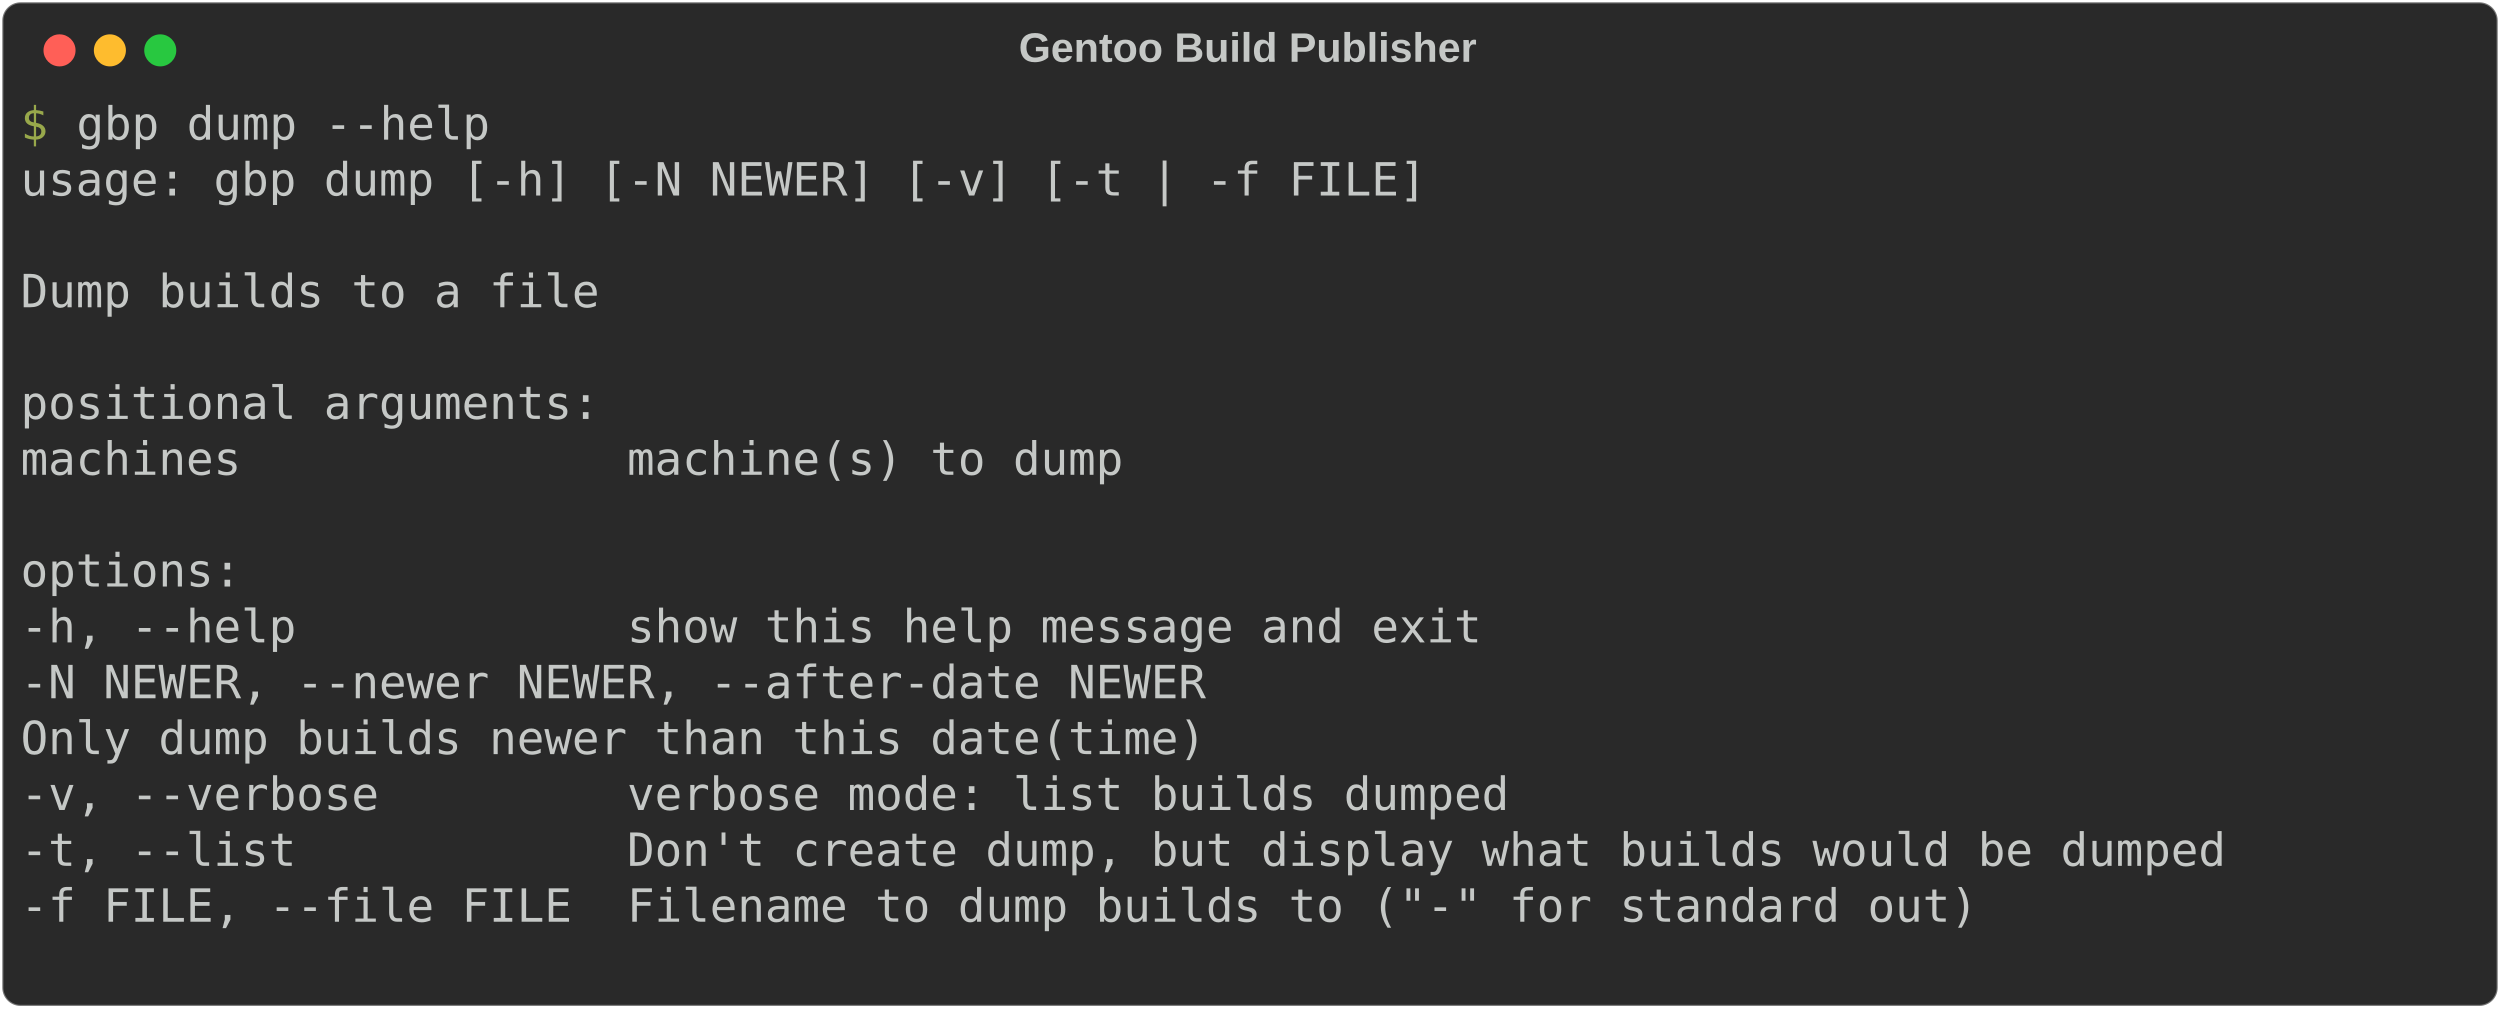
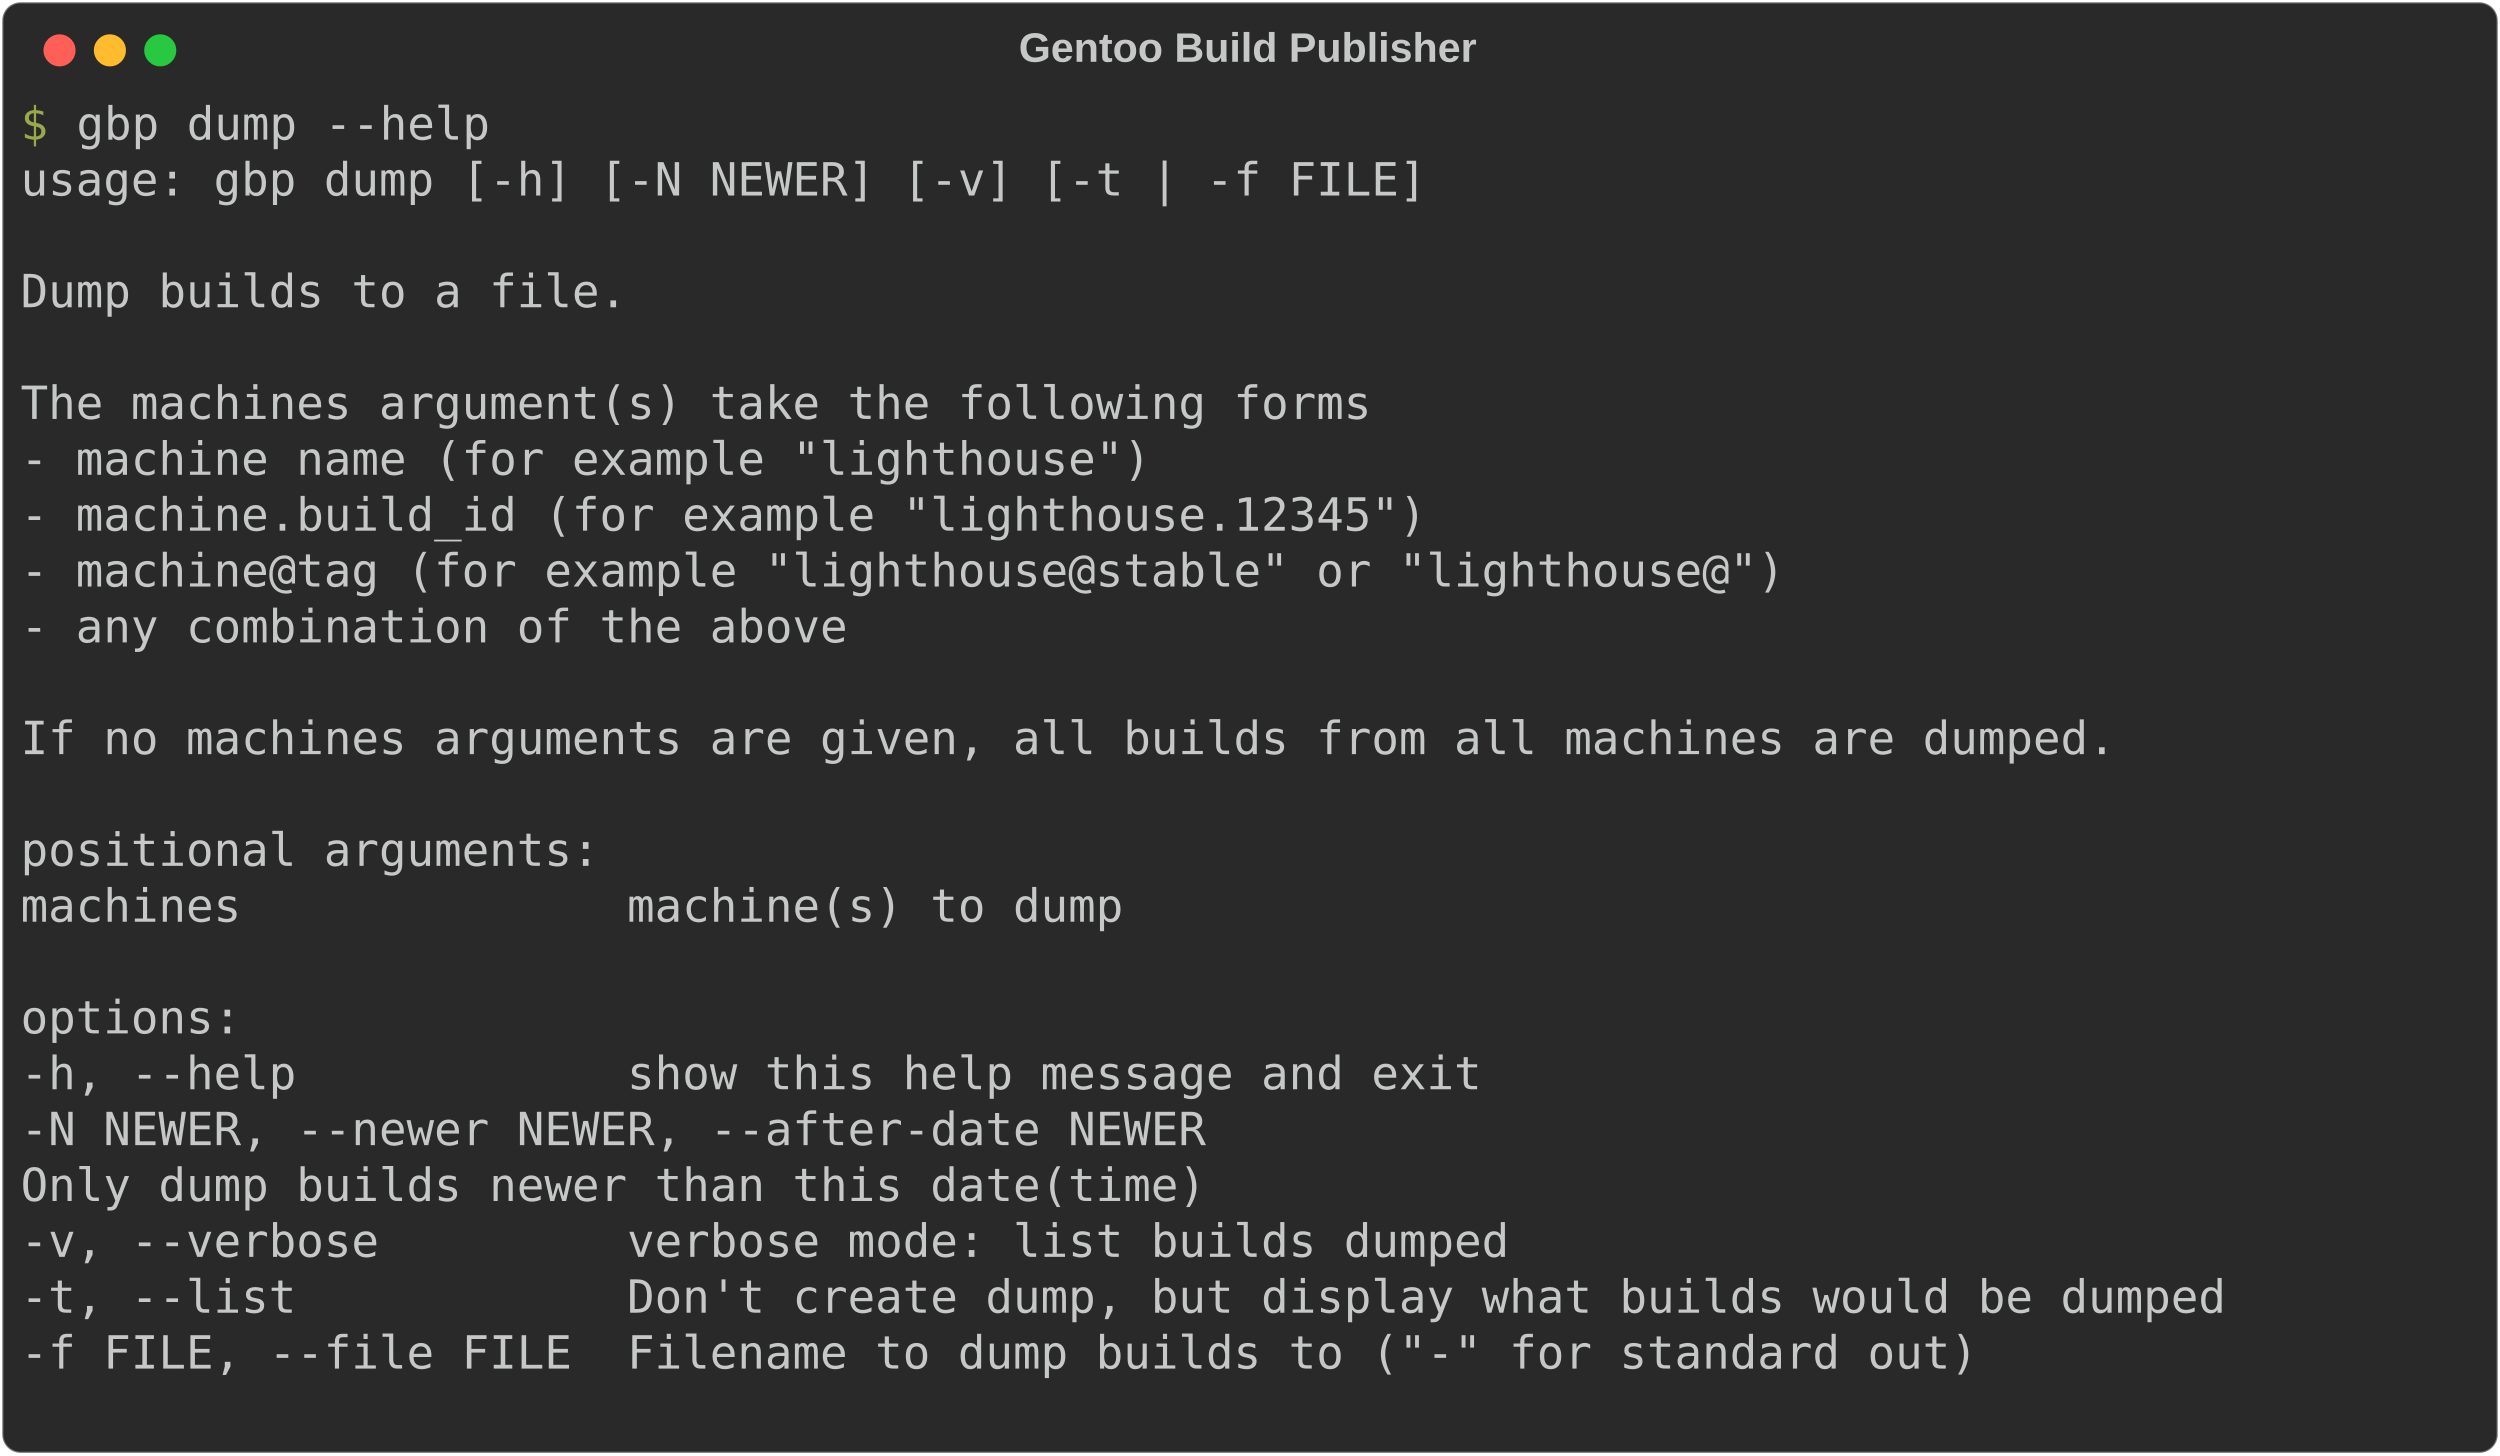
- <svg xmlns="http://www.w3.org/2000/svg" class="rich-terminal" viewBox="0 0 1092 440.4">
+ <svg xmlns="http://www.w3.org/2000/svg" class="rich-terminal" viewBox="0 0 1092 635.6">
  <style>

    @font-face {
        font-family: "Fira Code";
        src: local("FiraCode-Regular"),
                url("https://cdnjs.cloudflare.com/ajax/libs/firacode/6.2.0/woff2/FiraCode-Regular.woff2") format("woff2"),
                url("https://cdnjs.cloudflare.com/ajax/libs/firacode/6.2.0/woff/FiraCode-Regular.woff") format("woff");
        font-style: normal;
        font-weight: 400;
    }
    @font-face {
        font-family: "Fira Code";
        src: local("FiraCode-Bold"),
                url("https://cdnjs.cloudflare.com/ajax/libs/firacode/6.2.0/woff2/FiraCode-Bold.woff2") format("woff2"),
                url("https://cdnjs.cloudflare.com/ajax/libs/firacode/6.2.0/woff/FiraCode-Bold.woff") format("woff");
        font-style: bold;
        font-weight: 700;
    }

-     .terminal-3523564138-matrix {
+     .terminal-483920319-matrix {
        font-family: Fira Code, monospace;
        font-size: 20px;
        line-height: 24.4px;
        font-variant-east-asian: full-width;
    }

-     .terminal-3523564138-title {
+     .terminal-483920319-title {
        font-size: 18px;
        font-weight: bold;
        font-family: arial;
    }

-     .terminal-3523564138-r1 { fill: #98a84b }
- .terminal-3523564138-r2 { fill: #c5c8c6 }
+     .terminal-483920319-r1 { fill: #98a84b }
+ .terminal-483920319-r2 { fill: #c5c8c6 }
    </style>
  <defs>
-     <clipPath id="terminal-3523564138-clip-terminal">
-       <rect x="0" y="0" width="1072.6" height="389.4" />
+     <clipPath id="terminal-483920319-clip-terminal">
+       <rect x="0" y="0" width="1072.6" height="584.6" />
    </clipPath>
-     <clipPath id="terminal-3523564138-line-0">
+     <clipPath id="terminal-483920319-line-0">
      <rect x="0" y="1.5" width="1073.6" height="24.65" />
    </clipPath>
-     <clipPath id="terminal-3523564138-line-1">
+     <clipPath id="terminal-483920319-line-1">
      <rect x="0" y="25.9" width="1073.6" height="24.65" />
    </clipPath>
-     <clipPath id="terminal-3523564138-line-2">
+     <clipPath id="terminal-483920319-line-2">
      <rect x="0" y="50.3" width="1073.6" height="24.65" />
    </clipPath>
-     <clipPath id="terminal-3523564138-line-3">
+     <clipPath id="terminal-483920319-line-3">
      <rect x="0" y="74.7" width="1073.6" height="24.65" />
    </clipPath>
-     <clipPath id="terminal-3523564138-line-4">
+     <clipPath id="terminal-483920319-line-4">
      <rect x="0" y="99.1" width="1073.6" height="24.65" />
    </clipPath>
-     <clipPath id="terminal-3523564138-line-5">
+     <clipPath id="terminal-483920319-line-5">
      <rect x="0" y="123.5" width="1073.6" height="24.65" />
    </clipPath>
-     <clipPath id="terminal-3523564138-line-6">
+     <clipPath id="terminal-483920319-line-6">
      <rect x="0" y="147.9" width="1073.6" height="24.65" />
    </clipPath>
-     <clipPath id="terminal-3523564138-line-7">
+     <clipPath id="terminal-483920319-line-7">
      <rect x="0" y="172.3" width="1073.6" height="24.65" />
    </clipPath>
-     <clipPath id="terminal-3523564138-line-8">
+     <clipPath id="terminal-483920319-line-8">
      <rect x="0" y="196.7" width="1073.6" height="24.65" />
    </clipPath>
-     <clipPath id="terminal-3523564138-line-9">
+     <clipPath id="terminal-483920319-line-9">
      <rect x="0" y="221.1" width="1073.6" height="24.65" />
    </clipPath>
-     <clipPath id="terminal-3523564138-line-10">
+     <clipPath id="terminal-483920319-line-10">
      <rect x="0" y="245.5" width="1073.6" height="24.65" />
    </clipPath>
-     <clipPath id="terminal-3523564138-line-11">
+     <clipPath id="terminal-483920319-line-11">
      <rect x="0" y="269.9" width="1073.6" height="24.65" />
    </clipPath>
-     <clipPath id="terminal-3523564138-line-12">
+     <clipPath id="terminal-483920319-line-12">
      <rect x="0" y="294.3" width="1073.6" height="24.65" />
    </clipPath>
-     <clipPath id="terminal-3523564138-line-13">
+     <clipPath id="terminal-483920319-line-13">
      <rect x="0" y="318.7" width="1073.6" height="24.65" />
    </clipPath>
-     <clipPath id="terminal-3523564138-line-14">
+     <clipPath id="terminal-483920319-line-14">
      <rect x="0" y="343.1" width="1073.6" height="24.65" />
    </clipPath>
+     <clipPath id="terminal-483920319-line-15">
+       <rect x="0" y="367.5" width="1073.6" height="24.65" />
+     </clipPath>
+     <clipPath id="terminal-483920319-line-16">
+       <rect x="0" y="391.9" width="1073.6" height="24.65" />
+     </clipPath>
+     <clipPath id="terminal-483920319-line-17">
+       <rect x="0" y="416.3" width="1073.6" height="24.65" />
+     </clipPath>
+     <clipPath id="terminal-483920319-line-18">
+       <rect x="0" y="440.7" width="1073.6" height="24.65" />
+     </clipPath>
+     <clipPath id="terminal-483920319-line-19">
+       <rect x="0" y="465.1" width="1073.6" height="24.65" />
+     </clipPath>
+     <clipPath id="terminal-483920319-line-20">
+       <rect x="0" y="489.5" width="1073.6" height="24.65" />
+     </clipPath>
+     <clipPath id="terminal-483920319-line-21">
+       <rect x="0" y="513.9" width="1073.6" height="24.65" />
+     </clipPath>
+     <clipPath id="terminal-483920319-line-22">
+       <rect x="0" y="538.3" width="1073.6" height="24.65" />
+     </clipPath>
  </defs>
-   <rect fill="#292929" stroke="rgba(255,255,255,0.35)" stroke-width="1" x="1" y="1" width="1090" height="438.4" rx="8" />
-   <text class="terminal-3523564138-title" fill="#c5c8c6" text-anchor="middle" x="545" y="27">Gentoo Build Publisher</text>
+   <rect fill="#292929" stroke="rgba(255,255,255,0.35)" stroke-width="1" x="1" y="1" width="1090" height="633.6" rx="8" />
+   <text class="terminal-483920319-title" fill="#c5c8c6" text-anchor="middle" x="545" y="27">Gentoo Build Publisher</text>
  <g transform="translate(26,22)">
    <circle cx="0" cy="0" r="7" fill="#ff5f57" />
    <circle cx="22" cy="0" r="7" fill="#febc2e" />
    <circle cx="44" cy="0" r="7" fill="#28c840" />
  </g>
-   <g transform="translate(9, 41)" clip-path="url(#terminal-3523564138-clip-terminal)">
-     <g class="terminal-3523564138-matrix">
-       <text class="terminal-3523564138-r1" x="0" y="20" textLength="24.4" clip-path="url(#terminal-3523564138-line-0)">$ </text>
-       <text class="terminal-3523564138-r2" x="24.4" y="20" textLength="183" clip-path="url(#terminal-3523564138-line-0)">gbp dump --help</text>
-       <text class="terminal-3523564138-r2" x="1073.6" y="20" textLength="12.2" clip-path="url(#terminal-3523564138-line-0)">
+   <g transform="translate(9, 41)" clip-path="url(#terminal-483920319-clip-terminal)">
+     <g class="terminal-483920319-matrix">
+       <text class="terminal-483920319-r1" x="0" y="20" textLength="24.4" clip-path="url(#terminal-483920319-line-0)">$ </text>
+       <text class="terminal-483920319-r2" x="24.4" y="20" textLength="183" clip-path="url(#terminal-483920319-line-0)">gbp dump --help</text>
+       <text class="terminal-483920319-r2" x="1073.6" y="20" textLength="12.2" clip-path="url(#terminal-483920319-line-0)">
</text>
-       <text class="terminal-3523564138-r2" x="0" y="44.4" textLength="634.4" clip-path="url(#terminal-3523564138-line-1)">usage: gbp dump [-h] [-N NEWER] [-v] [-t | -f FILE] </text>
-       <text class="terminal-3523564138-r2" x="1073.6" y="44.4" textLength="12.2" clip-path="url(#terminal-3523564138-line-1)">
+       <text class="terminal-483920319-r2" x="0" y="44.4" textLength="634.4" clip-path="url(#terminal-483920319-line-1)">usage: gbp dump [-h] [-N NEWER] [-v] [-t | -f FILE] </text>
+       <text class="terminal-483920319-r2" x="1073.6" y="44.4" textLength="12.2" clip-path="url(#terminal-483920319-line-1)">
</text>
-       <text class="terminal-3523564138-r2" x="1073.6" y="68.8" textLength="12.2" clip-path="url(#terminal-3523564138-line-2)">
+       <text class="terminal-483920319-r2" x="1073.6" y="68.8" textLength="12.2" clip-path="url(#terminal-483920319-line-2)">
</text>
-       <text class="terminal-3523564138-r2" x="0" y="93.2" textLength="256.2" clip-path="url(#terminal-3523564138-line-3)">Dump builds to a file</text>
-       <text class="terminal-3523564138-r2" x="1073.6" y="93.2" textLength="12.2" clip-path="url(#terminal-3523564138-line-3)">
+       <text class="terminal-483920319-r2" x="0" y="93.2" textLength="268.4" clip-path="url(#terminal-483920319-line-3)">Dump builds to a file.</text>
+       <text class="terminal-483920319-r2" x="1073.6" y="93.2" textLength="12.2" clip-path="url(#terminal-483920319-line-3)">
</text>
-       <text class="terminal-3523564138-r2" x="1073.6" y="117.6" textLength="12.2" clip-path="url(#terminal-3523564138-line-4)">
+       <text class="terminal-483920319-r2" x="1073.6" y="117.6" textLength="12.2" clip-path="url(#terminal-483920319-line-4)">
</text>
-       <text class="terminal-3523564138-r2" x="0" y="142" textLength="256.2" clip-path="url(#terminal-3523564138-line-5)">positional arguments:</text>
-       <text class="terminal-3523564138-r2" x="1073.6" y="142" textLength="12.2" clip-path="url(#terminal-3523564138-line-5)">
+       <text class="terminal-483920319-r2" x="0" y="142" textLength="597.8" clip-path="url(#terminal-483920319-line-5)">The machines argument(s) take the following forms</text>
+       <text class="terminal-483920319-r2" x="1073.6" y="142" textLength="12.2" clip-path="url(#terminal-483920319-line-5)">
</text>
-       <text class="terminal-3523564138-r2" x="0" y="166.4" textLength="512.4" clip-path="url(#terminal-3523564138-line-6)">  machines              machine(s) to dump</text>
-       <text class="terminal-3523564138-r2" x="1073.6" y="166.4" textLength="12.2" clip-path="url(#terminal-3523564138-line-6)">
+       <text class="terminal-483920319-r2" x="0" y="166.4" textLength="549" clip-path="url(#terminal-483920319-line-6)">    - machine name (for example "lighthouse")</text>
+       <text class="terminal-483920319-r2" x="1073.6" y="166.4" textLength="12.2" clip-path="url(#terminal-483920319-line-6)">
</text>
-       <text class="terminal-3523564138-r2" x="1073.6" y="190.8" textLength="12.2" clip-path="url(#terminal-3523564138-line-7)">
+       <text class="terminal-483920319-r2" x="0" y="190.8" textLength="671" clip-path="url(#terminal-483920319-line-7)">    - machine.build_id (for example "lighthouse.12345")</text>
+       <text class="terminal-483920319-r2" x="1073.6" y="190.8" textLength="12.2" clip-path="url(#terminal-483920319-line-7)">
</text>
-       <text class="terminal-3523564138-r2" x="0" y="215.2" textLength="97.6" clip-path="url(#terminal-3523564138-line-8)">options:</text>
-       <text class="terminal-3523564138-r2" x="1073.6" y="215.2" textLength="12.2" clip-path="url(#terminal-3523564138-line-8)">
+       <text class="terminal-483920319-r2" x="0" y="215.2" textLength="829.6" clip-path="url(#terminal-483920319-line-8)">    - machine@tag (for example "lighthouse@stable" or "lighthouse@")</text>
+       <text class="terminal-483920319-r2" x="1073.6" y="215.2" textLength="12.2" clip-path="url(#terminal-483920319-line-8)">
</text>
-       <text class="terminal-3523564138-r2" x="0" y="239.6" textLength="671" clip-path="url(#terminal-3523564138-line-9)">  -h, --help            show this help message and exit</text>
-       <text class="terminal-3523564138-r2" x="1073.6" y="239.6" textLength="12.2" clip-path="url(#terminal-3523564138-line-9)">
+       <text class="terminal-483920319-r2" x="0" y="239.6" textLength="414.8" clip-path="url(#terminal-483920319-line-9)">    - any combination of the above</text>
+       <text class="terminal-483920319-r2" x="1073.6" y="239.6" textLength="12.2" clip-path="url(#terminal-483920319-line-9)">
</text>
-       <text class="terminal-3523564138-r2" x="0" y="264" textLength="549" clip-path="url(#terminal-3523564138-line-10)">  -N NEWER, --newer NEWER, --after-date NEWER</text>
-       <text class="terminal-3523564138-r2" x="1073.6" y="264" textLength="12.2" clip-path="url(#terminal-3523564138-line-10)">
+       <text class="terminal-483920319-r2" x="1073.6" y="264" textLength="12.2" clip-path="url(#terminal-483920319-line-10)">
</text>
-       <text class="terminal-3523564138-r2" x="0" y="288.4" textLength="817.4" clip-path="url(#terminal-3523564138-line-11)">                        Only dump builds newer than this date(time)</text>
-       <text class="terminal-3523564138-r2" x="1073.6" y="288.4" textLength="12.2" clip-path="url(#terminal-3523564138-line-11)">
+       <text class="terminal-483920319-r2" x="0" y="288.4" textLength="927.2" clip-path="url(#terminal-483920319-line-11)">If no machines arguments are given, all builds from all machines are dumped.</text>
+       <text class="terminal-483920319-r2" x="1073.6" y="288.4" textLength="12.2" clip-path="url(#terminal-483920319-line-11)">
</text>
-       <text class="terminal-3523564138-r2" x="0" y="312.8" textLength="683.2" clip-path="url(#terminal-3523564138-line-12)">  -v, --verbose         verbose mode: list builds dumped</text>
-       <text class="terminal-3523564138-r2" x="1073.6" y="312.8" textLength="12.2" clip-path="url(#terminal-3523564138-line-12)">
+       <text class="terminal-483920319-r2" x="1073.6" y="312.8" textLength="12.2" clip-path="url(#terminal-483920319-line-12)">
</text>
-       <text class="terminal-3523564138-r2" x="0" y="337.2" textLength="1000.4" clip-path="url(#terminal-3523564138-line-13)">  -t, --list            Don't create dump, but display what builds would be dumped</text>
-       <text class="terminal-3523564138-r2" x="1073.6" y="337.2" textLength="12.2" clip-path="url(#terminal-3523564138-line-13)">
+       <text class="terminal-483920319-r2" x="0" y="337.2" textLength="256.2" clip-path="url(#terminal-483920319-line-13)">positional arguments:</text>
+       <text class="terminal-483920319-r2" x="1073.6" y="337.2" textLength="12.2" clip-path="url(#terminal-483920319-line-13)">
</text>
-       <text class="terminal-3523564138-r2" x="0" y="361.6" textLength="890.6" clip-path="url(#terminal-3523564138-line-14)">  -f FILE, --file FILE  Filename to dump builds to ("-" for standard out)</text>
-       <text class="terminal-3523564138-r2" x="1073.6" y="361.6" textLength="12.2" clip-path="url(#terminal-3523564138-line-14)">
+       <text class="terminal-483920319-r2" x="0" y="361.6" textLength="512.4" clip-path="url(#terminal-483920319-line-14)">  machines              machine(s) to dump</text>
+       <text class="terminal-483920319-r2" x="1073.6" y="361.6" textLength="12.2" clip-path="url(#terminal-483920319-line-14)">
</text>
-       <text class="terminal-3523564138-r2" x="1073.6" y="386" textLength="12.2" clip-path="url(#terminal-3523564138-line-15)">
+       <text class="terminal-483920319-r2" x="1073.6" y="386" textLength="12.2" clip-path="url(#terminal-483920319-line-15)">
+ </text>
+       <text class="terminal-483920319-r2" x="0" y="410.4" textLength="97.6" clip-path="url(#terminal-483920319-line-16)">options:</text>
+       <text class="terminal-483920319-r2" x="1073.6" y="410.4" textLength="12.2" clip-path="url(#terminal-483920319-line-16)">
+ </text>
+       <text class="terminal-483920319-r2" x="0" y="434.8" textLength="671" clip-path="url(#terminal-483920319-line-17)">  -h, --help            show this help message and exit</text>
+       <text class="terminal-483920319-r2" x="1073.6" y="434.8" textLength="12.2" clip-path="url(#terminal-483920319-line-17)">
+ </text>
+       <text class="terminal-483920319-r2" x="0" y="459.2" textLength="549" clip-path="url(#terminal-483920319-line-18)">  -N NEWER, --newer NEWER, --after-date NEWER</text>
+       <text class="terminal-483920319-r2" x="1073.6" y="459.2" textLength="12.2" clip-path="url(#terminal-483920319-line-18)">
+ </text>
+       <text class="terminal-483920319-r2" x="0" y="483.6" textLength="817.4" clip-path="url(#terminal-483920319-line-19)">                        Only dump builds newer than this date(time)</text>
+       <text class="terminal-483920319-r2" x="1073.6" y="483.6" textLength="12.2" clip-path="url(#terminal-483920319-line-19)">
+ </text>
+       <text class="terminal-483920319-r2" x="0" y="508" textLength="683.2" clip-path="url(#terminal-483920319-line-20)">  -v, --verbose         verbose mode: list builds dumped</text>
+       <text class="terminal-483920319-r2" x="1073.6" y="508" textLength="12.2" clip-path="url(#terminal-483920319-line-20)">
+ </text>
+       <text class="terminal-483920319-r2" x="0" y="532.4" textLength="1000.4" clip-path="url(#terminal-483920319-line-21)">  -t, --list            Don't create dump, but display what builds would be dumped</text>
+       <text class="terminal-483920319-r2" x="1073.6" y="532.4" textLength="12.2" clip-path="url(#terminal-483920319-line-21)">
+ </text>
+       <text class="terminal-483920319-r2" x="0" y="556.8" textLength="890.6" clip-path="url(#terminal-483920319-line-22)">  -f FILE, --file FILE  Filename to dump builds to ("-" for standard out)</text>
+       <text class="terminal-483920319-r2" x="1073.6" y="556.8" textLength="12.2" clip-path="url(#terminal-483920319-line-22)">
+ </text>
+       <text class="terminal-483920319-r2" x="1073.6" y="581.2" textLength="12.2" clip-path="url(#terminal-483920319-line-23)">
</text>
    </g>
  </g>
</svg>
